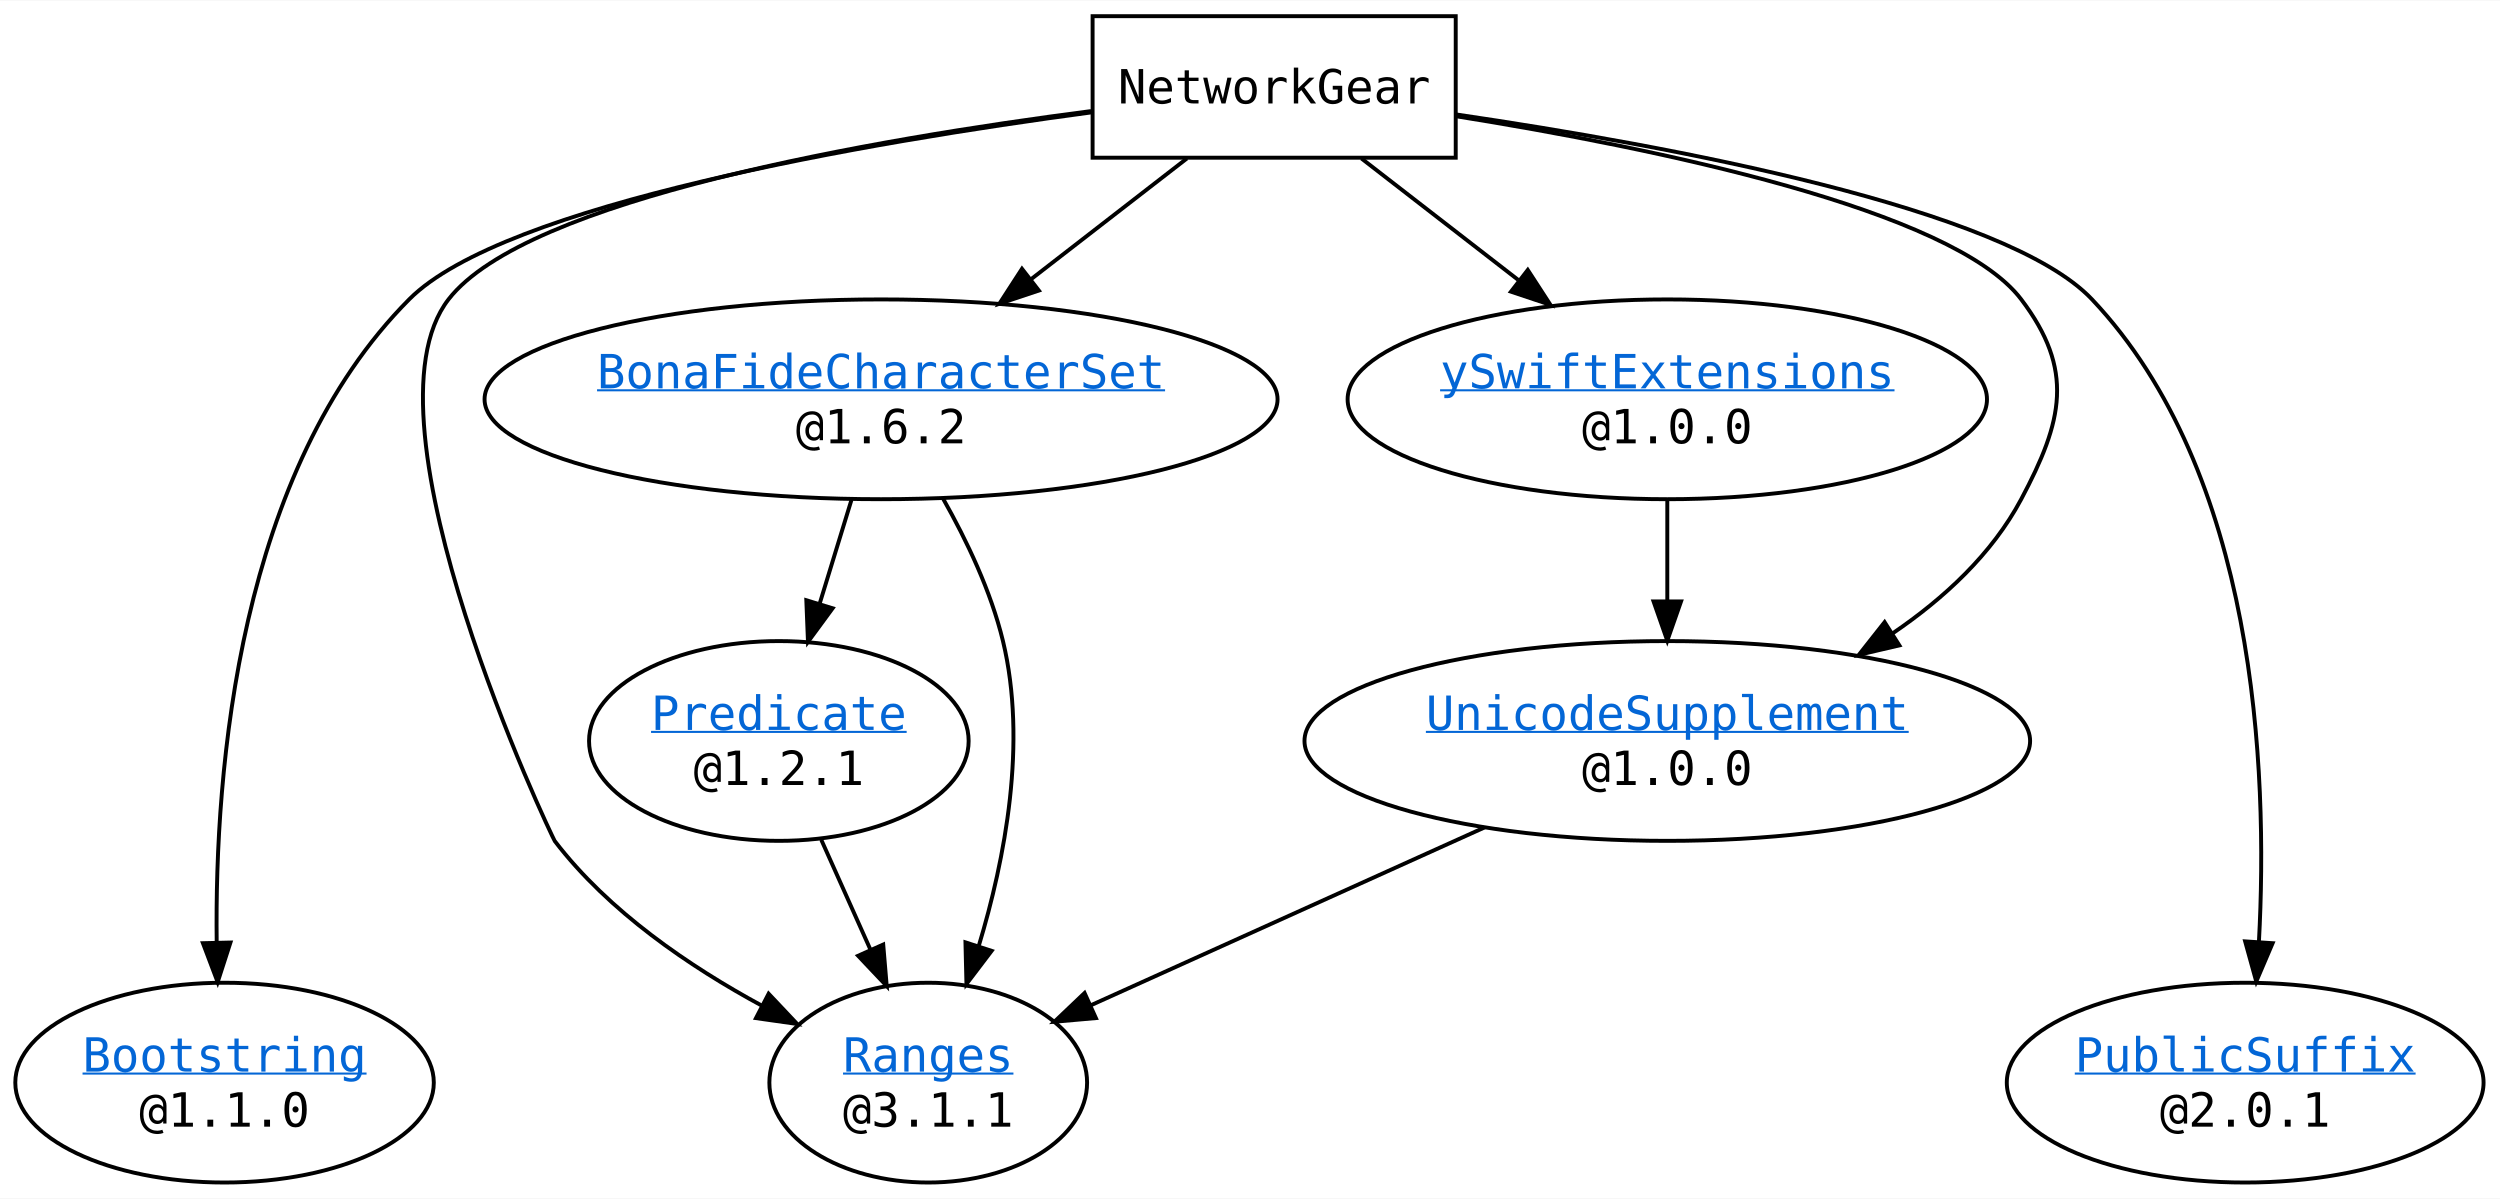
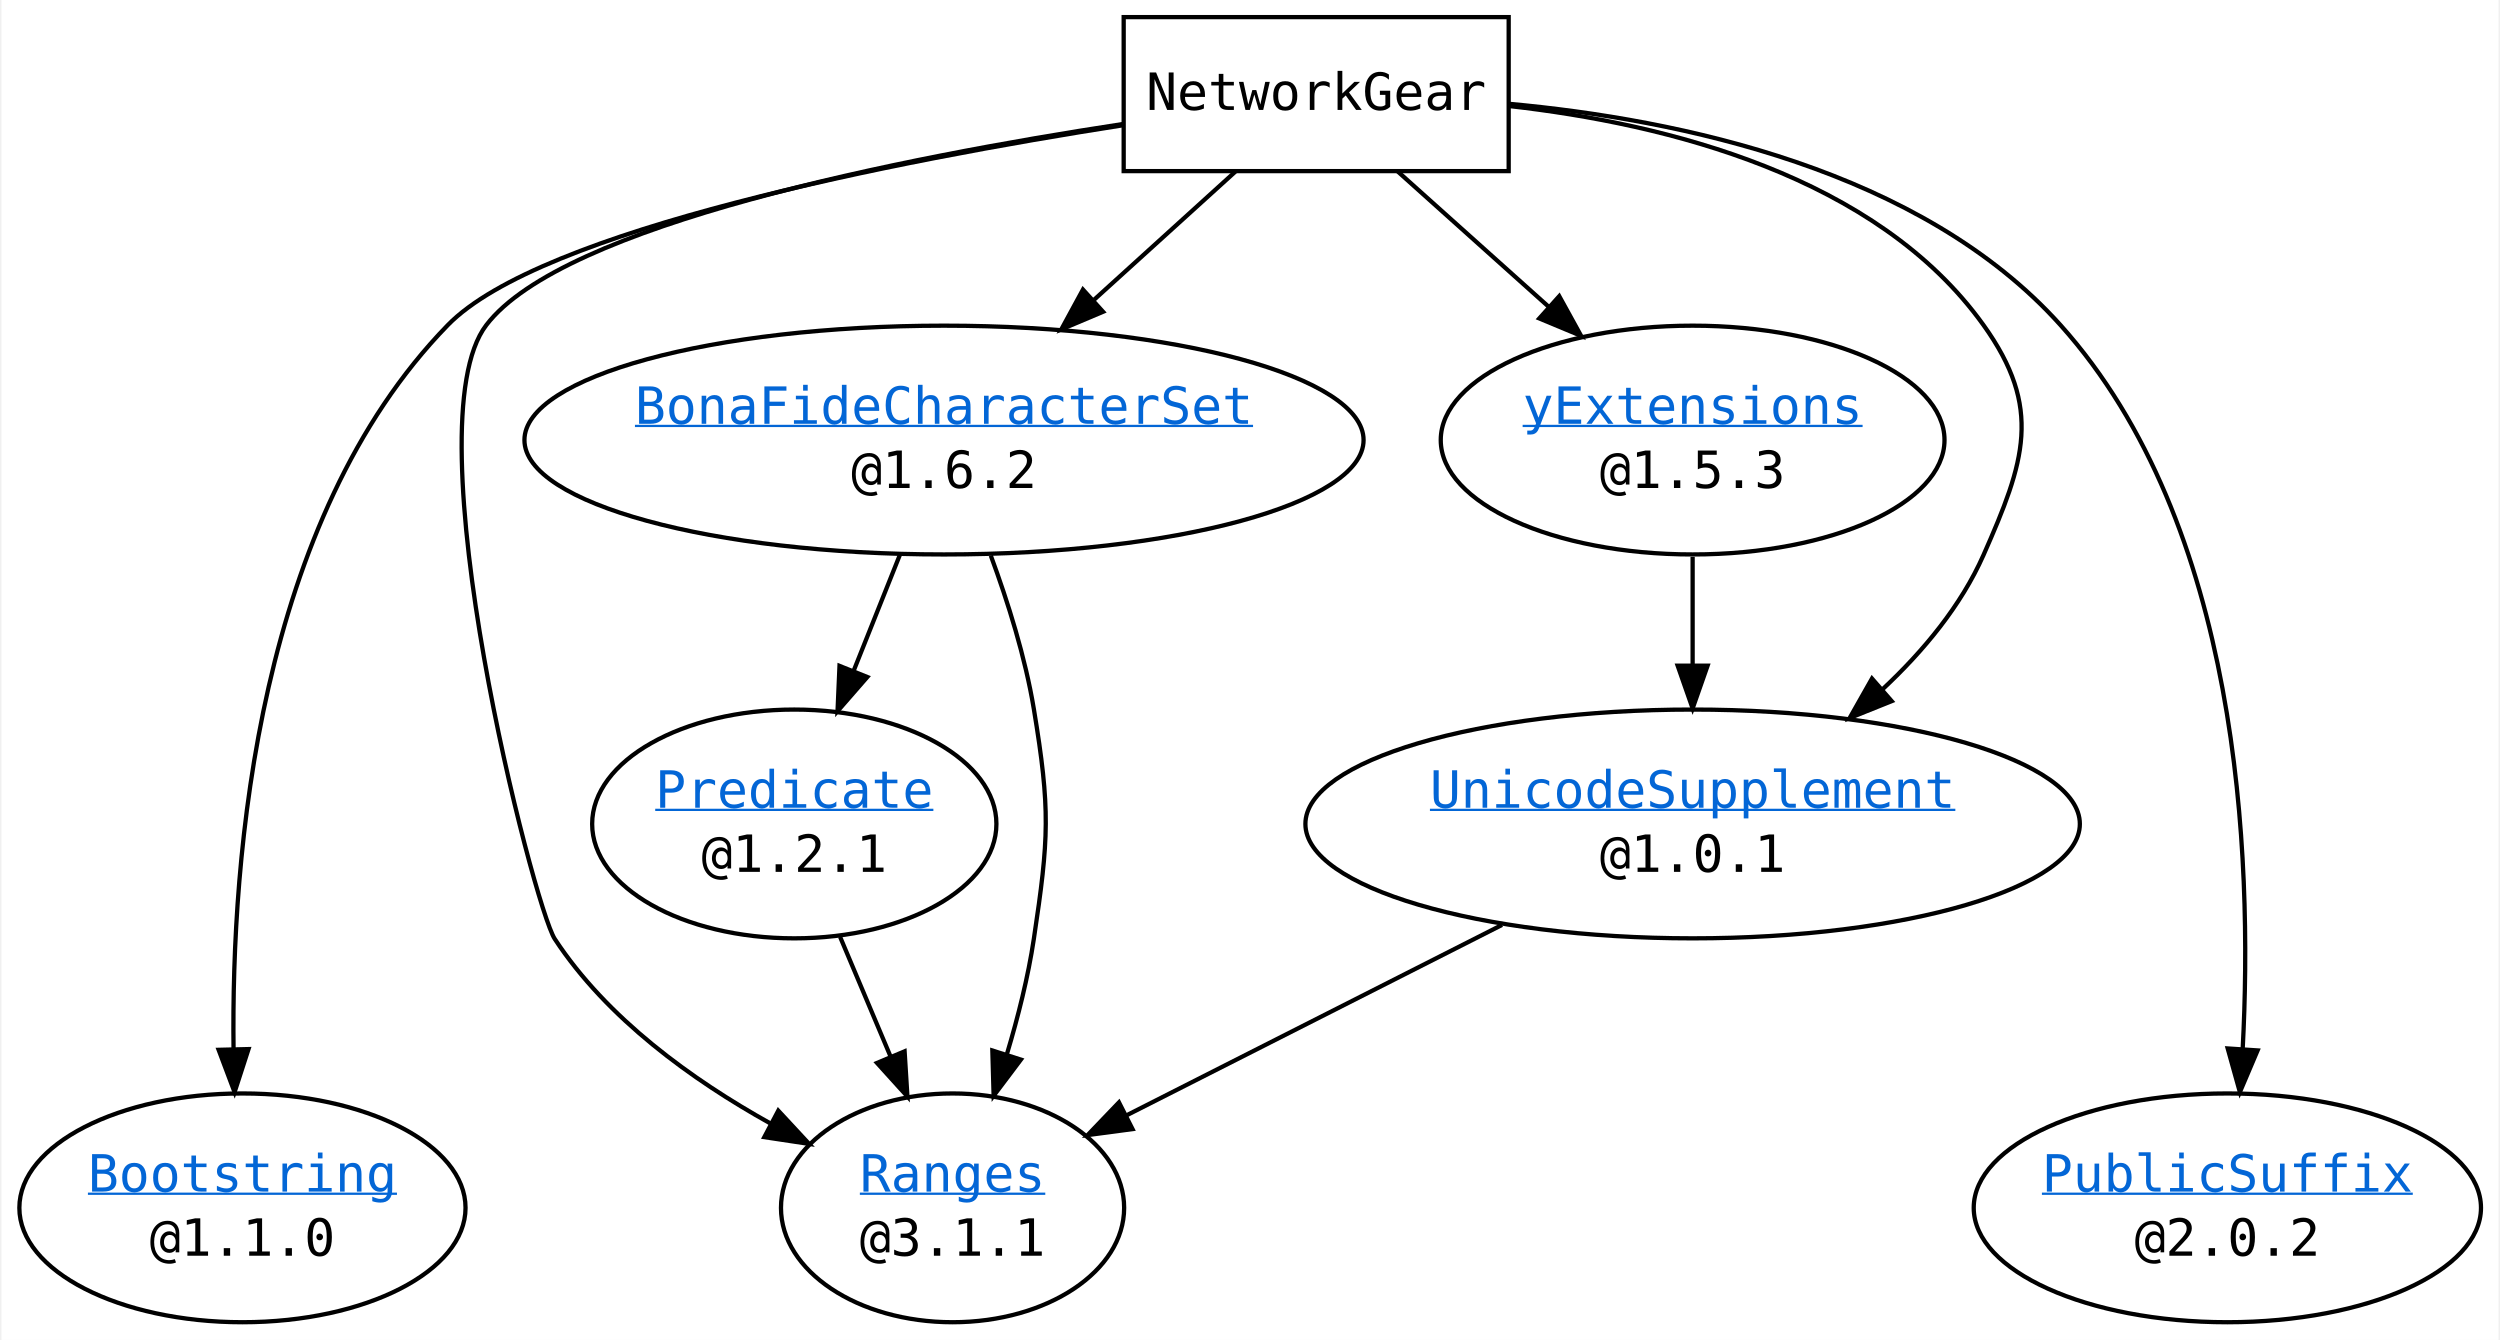
- <svg xmlns="http://www.w3.org/2000/svg" xmlns:xlink="http://www.w3.org/1999/xlink" width="636pt" height="305pt" viewBox="0.00 0.00 635.94 304.74">
+ <svg xmlns="http://www.w3.org/2000/svg" xmlns:xlink="http://www.w3.org/1999/xlink" width="584pt" height="313pt" viewBox="0.00 0.00 583.72 313.22">
  <style>
a.external_repository_anchor {
  fill: #0366d6;
  text-decoration: underline;
}
</style>
-   <g id="graph0" class="graph" transform="scale(1 1) rotate(0) translate(4 300.74)">
-     <polygon fill="white" stroke="transparent" points="-4,4 -4,-300.74 631.94,-300.74 631.94,4 -4,4" />
+   <g id="graph0" class="graph" transform="scale(1 1) rotate(0) translate(4 309.22)">
+     <polygon fill="white" stroke="transparent" points="-4,4 -4,-309.22 579.72,-309.22 579.72,4 -4,4" />
    <g id="node1" class="node">
-       <ellipse fill="none" stroke="black" cx="220.12" cy="-199.28" rx="100.86" ry="25.41" />
-       <text text-anchor="middle" x="220.12" y="-202.08" font-family="monospace" font-size="12px">
+       <ellipse fill="none" stroke="black" cx="216.33" cy="-206.35" rx="98.08" ry="26.74" />
+       <text text-anchor="middle" x="216.33" y="-210.15" font-family="monospace" font-size="12px">
        <a href="https://github.com/YOCKOW/SwiftBonaFideCharacterSet.git" xlink:href="https://github.com/YOCKOW/SwiftBonaFideCharacterSet.git" class="external_repository_anchor">BonaFideCharacterSet</a>
      </text>
-       <text text-anchor="middle" x="220.12" y="-188.08" font-family="monospace" font-size="12px">@1.6.2</text>
+       <text text-anchor="middle" x="216.33" y="-195.15" font-family="monospace" font-size="12px">@1.6.2</text>
    </g>
    <g id="node4" class="node">
-       <ellipse fill="none" stroke="black" cx="194.12" cy="-112.37" rx="48.28" ry="25.41" />
-       <text text-anchor="middle" x="194.12" y="-115.17" font-family="monospace" font-size="12px">
+       <ellipse fill="none" stroke="black" cx="181.33" cy="-116.61" rx="47.25" ry="26.74" />
+       <text text-anchor="middle" x="181.33" y="-120.41" font-family="monospace" font-size="12px">
        <a href="https://github.com/YOCKOW/SwiftPredicate.git" xlink:href="https://github.com/YOCKOW/SwiftPredicate.git" class="external_repository_anchor">Predicate</a>
      </text>
-       <text text-anchor="middle" x="194.12" y="-101.17" font-family="monospace" font-size="12px">@1.2.1</text>
+       <text text-anchor="middle" x="181.33" y="-105.41" font-family="monospace" font-size="12px">@1.2.1</text>
    </g>
    <g id="edge1" class="edge">
-       <path fill="none" stroke="black" d="M212.6,-173.72C210.07,-165.46 207.2,-156.1 204.49,-147.26" />
-       <polygon fill="black" stroke="black" points="207.8,-146.12 201.53,-137.58 201.11,-148.17 207.8,-146.12" />
+       <path fill="none" stroke="black" d="M206.01,-179.5C202.64,-171.04 198.83,-161.49 195.23,-152.47" />
+       <polygon fill="black" stroke="black" points="198.4,-150.96 191.44,-142.97 191.9,-153.56 198.4,-150.96" />
    </g>
    <g id="node6" class="node">
-       <ellipse fill="none" stroke="black" cx="232.12" cy="-25.46" rx="40.41" ry="25.41" />
-       <text text-anchor="middle" x="232.12" y="-28.26" font-family="monospace" font-size="12px">
+       <ellipse fill="none" stroke="black" cx="218.33" cy="-26.87" rx="40.11" ry="26.74" />
+       <text text-anchor="middle" x="218.33" y="-30.67" font-family="monospace" font-size="12px">
        <a href="https://github.com/YOCKOW/SwiftRanges.git" xlink:href="https://github.com/YOCKOW/SwiftRanges.git" class="external_repository_anchor">Ranges</a>
      </text>
-       <text text-anchor="middle" x="232.12" y="-14.26" font-family="monospace" font-size="12px">@3.1.1</text>
+       <text text-anchor="middle" x="218.33" y="-15.67" font-family="monospace" font-size="12px">@3.1.1</text>
    </g>
    <g id="edge2" class="edge">
-       <path fill="none" stroke="black" d="M235.89,-174.02C241.92,-163.37 248.07,-150.44 251.12,-137.82 257.34,-112.03 251.68,-82.4 244.96,-60.19" />
-       <polygon fill="black" stroke="black" points="248.25,-58.98 241.84,-50.54 241.59,-61.14 248.25,-58.98" />
+       <path fill="none" stroke="black" d="M227.27,-179.34C231.28,-168.47 235.33,-155.57 237.33,-143.48 241.22,-119.91 240.87,-113.36 237.33,-89.74 236,-80.87 233.65,-71.53 231.05,-62.86" />
+       <polygon fill="black" stroke="black" points="234.3,-61.52 227.93,-53.06 227.63,-63.65 234.3,-61.52" />
    </g>
    <g id="node2" class="node">
-       <ellipse fill="none" stroke="black" cx="53.12" cy="-25.46" rx="53.23" ry="25.41" />
-       <text text-anchor="middle" x="53.12" y="-28.26" font-family="monospace" font-size="12px">
+       <ellipse fill="none" stroke="black" cx="52.33" cy="-26.87" rx="52.15" ry="26.74" />
+       <text text-anchor="middle" x="52.33" y="-30.67" font-family="monospace" font-size="12px">
        <a href="https://github.com/YOCKOW/SwiftBootstring.git" xlink:href="https://github.com/YOCKOW/SwiftBootstring.git" class="external_repository_anchor">Bootstring</a>
      </text>
-       <text text-anchor="middle" x="53.12" y="-14.26" font-family="monospace" font-size="12px">@1.1.0</text>
+       <text text-anchor="middle" x="52.33" y="-15.67" font-family="monospace" font-size="12px">@1.1.0</text>
    </g>
    <g id="node3" class="node">
-       <polygon fill="none" stroke="black" points="366.3,-296.74 273.93,-296.74 273.93,-260.74 366.3,-260.74 366.3,-296.74" />
-       <text text-anchor="middle" x="320.12" y="-274.54" font-family="monospace" font-size="12px">NetworkGear</text>
+       <polygon fill="none" stroke="black" points="348.33,-305.22 258.33,-305.22 258.33,-269.22 348.33,-269.22 348.33,-305.22" />
+       <text text-anchor="middle" x="303.33" y="-283.52" font-family="monospace" font-size="12px">NetworkGear</text>
    </g>
    <g id="edge3" class="edge">
-       <path fill="none" stroke="black" d="M297.92,-260.55C286.3,-251.54 271.73,-240.26 258.35,-229.89" />
-       <polygon fill="black" stroke="black" points="260.26,-226.95 250.21,-223.59 255.97,-232.48 260.26,-226.95" />
+       <path fill="none" stroke="black" d="M284.45,-269.11C274.78,-260.35 262.7,-249.39 251.41,-239.15" />
+       <polygon fill="black" stroke="black" points="253.51,-236.34 243.75,-232.22 248.81,-241.53 253.51,-236.34" />
    </g>
    <g id="edge4" class="edge">
-       <path fill="none" stroke="black" d="M273.79,-272.29C216.67,-264.64 124.17,-248.88 100.12,-224.74 56.75,-181.21 50.59,-105.48 51.12,-61.28" />
-       <polygon fill="black" stroke="black" points="54.62,-61.1 51.37,-51.02 47.62,-60.93 54.62,-61.1" />
+       <path fill="none" stroke="black" d="M258.24,-279.95C205.33,-271.68 122.06,-255.52 100.33,-233.22 55.99,-187.73 49.7,-109.59 50.25,-63.94" />
+       <polygon fill="black" stroke="black" points="53.75,-63.98 50.49,-53.9 46.76,-63.81 53.75,-63.98" />
    </g>
    <g id="node5" class="node">
-       <ellipse fill="none" stroke="black" cx="567.12" cy="-25.46" rx="60.64" ry="25.41" />
-       <text text-anchor="middle" x="567.12" y="-28.26" font-family="monospace" font-size="12px">
+       <ellipse fill="none" stroke="black" cx="516.33" cy="-26.87" rx="59.29" ry="26.74" />
+       <text text-anchor="middle" x="516.33" y="-30.67" font-family="monospace" font-size="12px">
        <a href="https://github.com/YOCKOW/SwiftPublicSuffix.git" xlink:href="https://github.com/YOCKOW/SwiftPublicSuffix.git" class="external_repository_anchor">PublicSuffix</a>
      </text>
-       <text text-anchor="middle" x="567.12" y="-14.26" font-family="monospace" font-size="12px">@2.0.1</text>
+       <text text-anchor="middle" x="516.33" y="-15.67" font-family="monospace" font-size="12px">@2.0.2</text>
    </g>
    <g id="edge5" class="edge">
-       <path fill="none" stroke="black" d="M366.44,-271.74C420.77,-263.75 506.22,-247.88 528.12,-224.74 569.88,-180.59 572.98,-105.41 570.62,-61.4" />
-       <polygon fill="black" stroke="black" points="574.1,-60.93 569.94,-51.18 567.11,-61.39 574.1,-60.93" />
+       <path fill="none" stroke="black" d="M348.33,-284.96C388.11,-281.32 444.74,-269.53 477.33,-233.22 519.17,-186.59 522.31,-109.45 519.92,-64.17" />
+       <polygon fill="black" stroke="black" points="523.4,-63.67 519.26,-53.92 516.41,-64.13 523.4,-63.67" />
    </g>
    <g id="edge6" class="edge">
-       <path fill="none" stroke="black" d="M273.54,-272.6C217.95,-265.4 129.99,-250.25 110.12,-224.74 85.94,-193.69 136.6,-87.58 137.12,-86.91 150.79,-69.03 171.38,-55 189.9,-44.98" />
-       <polygon fill="black" stroke="black" points="191.52,-48.08 198.79,-40.38 188.3,-41.87 191.52,-48.08" />
+       <path fill="none" stroke="black" d="M258,-280.21C206.51,-272.35 127.28,-256.74 109.33,-233.22 91.44,-209.79 120.51,-97.09 125.33,-89.74 137.51,-71.15 157.43,-56.8 175.71,-46.62" />
+       <polygon fill="black" stroke="black" points="177.59,-49.59 184.8,-41.82 174.32,-43.4 177.59,-49.59" />
    </g>
    <g id="node7" class="node">
-       <ellipse fill="none" stroke="black" cx="420.12" cy="-112.37" rx="92.29" ry="25.41" />
-       <text text-anchor="middle" x="420.12" y="-115.17" font-family="monospace" font-size="12px">
+       <ellipse fill="none" stroke="black" cx="391.33" cy="-116.61" rx="90.52" ry="26.74" />
+       <text text-anchor="middle" x="391.33" y="-120.41" font-family="monospace" font-size="12px">
        <a href="https://github.com/YOCKOW/SwiftUnicodeSupplement.git" xlink:href="https://github.com/YOCKOW/SwiftUnicodeSupplement.git" class="external_repository_anchor">UnicodeSupplement</a>
      </text>
-       <text text-anchor="middle" x="420.12" y="-101.17" font-family="monospace" font-size="12px">@1.0.0</text>
+       <text text-anchor="middle" x="391.33" y="-105.41" font-family="monospace" font-size="12px">@1.0.1</text>
    </g>
    <g id="edge7" class="edge">
-       <path fill="none" stroke="black" d="M366.32,-271.3C416.79,-263.22 492.77,-247.58 510.12,-224.74 523.8,-206.71 520.76,-193.79 510.12,-173.82 502.71,-159.92 490.53,-148.65 477.49,-139.78" />
-       <polygon fill="black" stroke="black" points="479.15,-136.69 468.84,-134.28 475.4,-142.6 479.15,-136.69" />
+       <path fill="none" stroke="black" d="M348.56,-284.42C385.08,-280.3 434.34,-268.1 459.33,-233.22 473.24,-213.8 468.98,-201.32 459.33,-179.48 454.08,-167.62 445.31,-157.05 435.79,-148.15" />
+       <polygon fill="black" stroke="black" points="437.87,-145.32 428.04,-141.38 433.26,-150.6 437.87,-145.32" />
    </g>
    <g id="node8" class="node">
-       <ellipse fill="none" stroke="black" cx="420.12" cy="-199.28" rx="81.32" ry="25.41" />
-       <text text-anchor="middle" x="420.12" y="-202.08" font-family="monospace" font-size="12px">
-         <a href="https://github.com/YOCKOW/ySwiftExtensions.git" xlink:href="https://github.com/YOCKOW/ySwiftExtensions.git" class="external_repository_anchor">ySwiftExtensions</a>
+       <ellipse fill="none" stroke="black" cx="391.33" cy="-206.35" rx="58.88" ry="26.74" />
+       <text text-anchor="middle" x="391.33" y="-210.15" font-family="monospace" font-size="12px">
+         <a href="https://github.com/YOCKOW/ySwiftExtensions.git" xlink:href="https://github.com/YOCKOW/ySwiftExtensions.git" class="external_repository_anchor">yExtensions</a>
      </text>
-       <text text-anchor="middle" x="420.12" y="-188.08" font-family="monospace" font-size="12px">@1.0.0</text>
+       <text text-anchor="middle" x="391.33" y="-195.15" font-family="monospace" font-size="12px">@1.5.3</text>
    </g>
    <g id="edge8" class="edge">
-       <path fill="none" stroke="black" d="M342.31,-260.55C354.03,-251.47 368.74,-240.07 382.21,-229.64" />
-       <polygon fill="black" stroke="black" points="384.63,-232.19 390.4,-223.3 380.35,-226.66 384.63,-232.19" />
+       <path fill="none" stroke="black" d="M322.42,-269.11C332.7,-259.89 345.69,-248.25 357.62,-237.56" />
+       <polygon fill="black" stroke="black" points="360.15,-239.99 365.26,-230.71 355.48,-234.78 360.15,-239.99" />
    </g>
    <g id="edge9" class="edge">
-       <path fill="none" stroke="black" d="M204.9,-87.26C208.78,-78.6 213.22,-68.68 217.37,-59.4" />
-       <polygon fill="black" stroke="black" points="220.67,-60.59 221.56,-50.03 214.28,-57.73 220.67,-60.59" />
+       <path fill="none" stroke="black" d="M192.03,-90.23C195.7,-81.52 199.88,-71.61 203.81,-62.3" />
+       <polygon fill="black" stroke="black" points="207.12,-63.46 207.78,-52.89 200.67,-60.74 207.12,-63.46" />
    </g>
    <g id="edge10" class="edge">
-       <path fill="none" stroke="black" d="M373.64,-90.38C342.93,-76.51 303.04,-58.49 273.44,-45.12" />
-       <polygon fill="black" stroke="black" points="274.77,-41.88 264.21,-40.95 271.89,-48.26 274.77,-41.88" />
+       <path fill="none" stroke="black" d="M346.77,-93.01C319.64,-79.25 285.24,-61.8 258.87,-48.43" />
+       <polygon fill="black" stroke="black" points="260.4,-45.28 249.9,-43.88 257.23,-51.53 260.4,-45.28" />
    </g>
    <g id="edge11" class="edge">
-       <path fill="none" stroke="black" d="M420.12,-173.72C420.12,-165.71 420.12,-156.66 420.12,-148.05" />
-       <polygon fill="black" stroke="black" points="423.62,-147.87 420.12,-137.87 416.62,-147.87 423.62,-147.87" />
+       <path fill="none" stroke="black" d="M391.33,-179.03C391.33,-171.06 391.33,-162.17 391.33,-153.68" />
+       <polygon fill="black" stroke="black" points="394.83,-153.61 391.33,-143.61 387.83,-153.61 394.83,-153.61" />
    </g>
  </g>
</svg>
